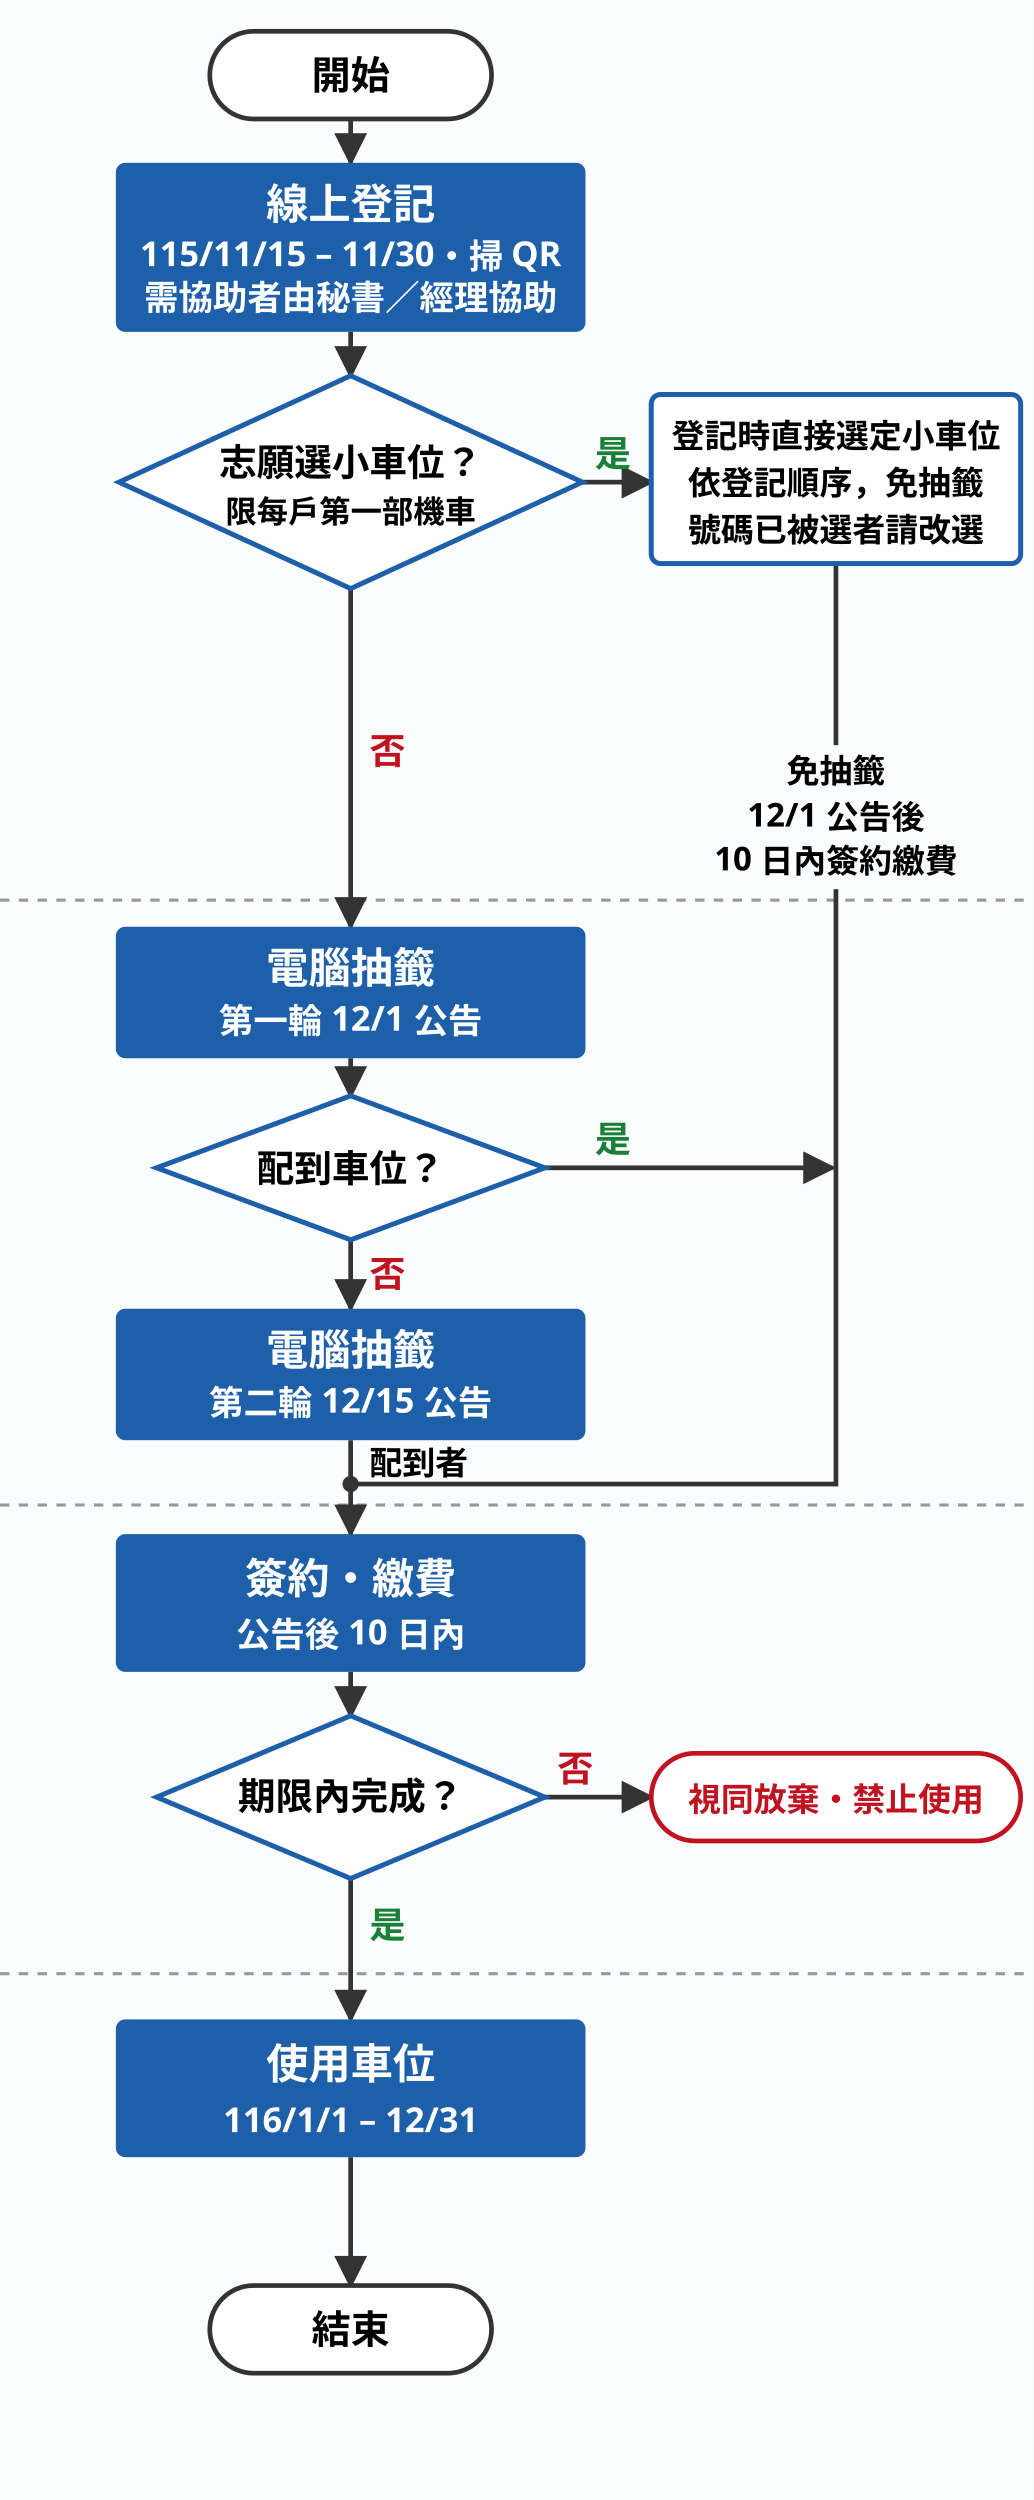
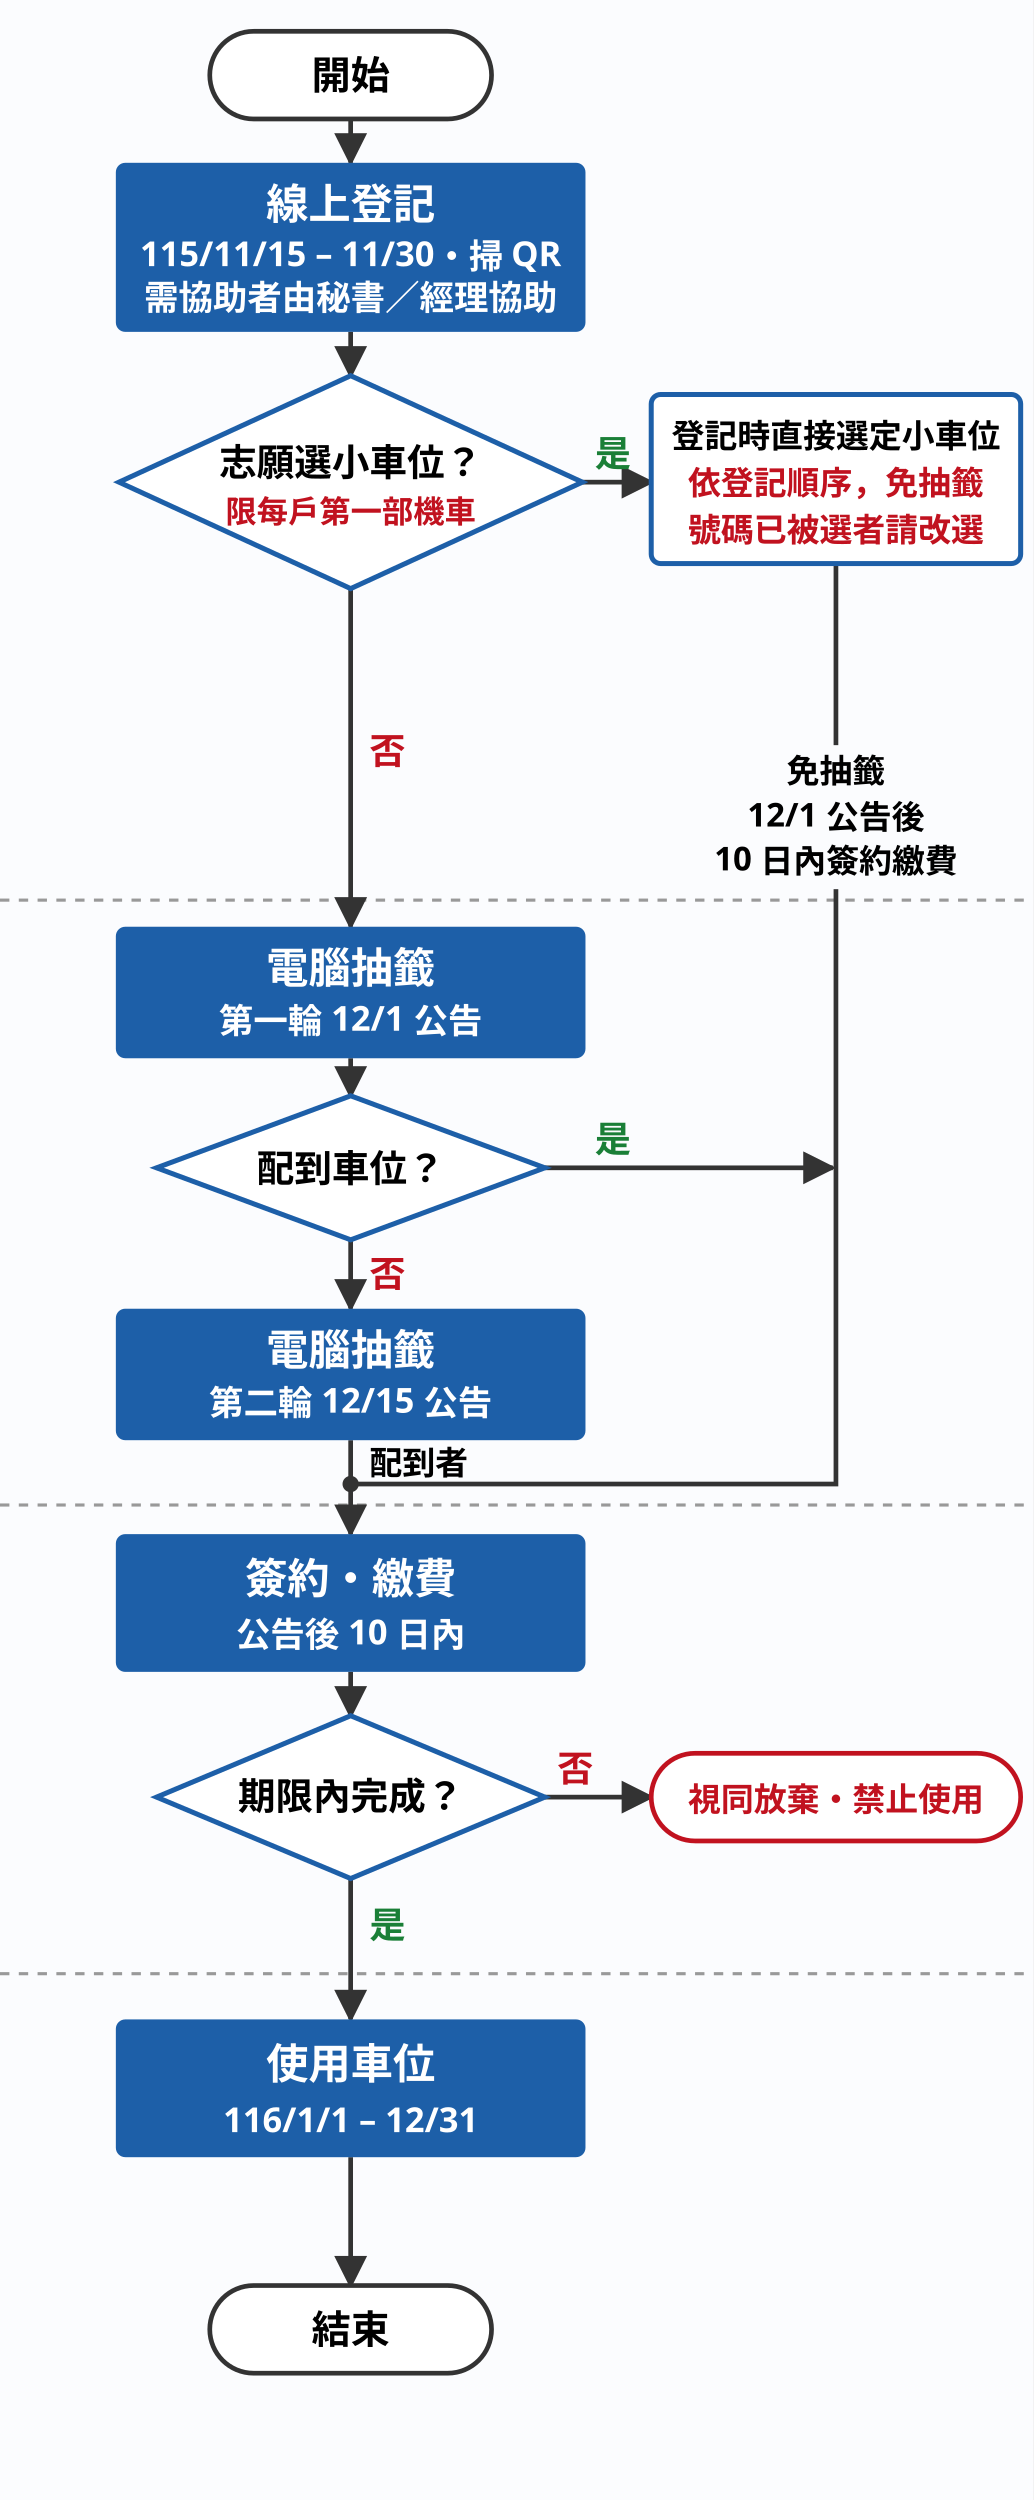
<svg xmlns="http://www.w3.org/2000/svg" viewBox="0 0 330 798.5" font-family="Microsoft JhengHei, PingFang TC, sans-serif" font-size="12">
  <defs>
    <marker id="ah" viewBox="0 0 10 10" refX="9" refY="5" markerWidth="7" markerHeight="7" orient="auto-start-reverse">
      <path d="M0 0L10 5L0 10z" fill="#333" />
    </marker>
  </defs>
  <rect width="330" height="798.5" fill="#fbfcfe" />
  <g stroke="#999" stroke-dasharray="3 3">
    <line x1="0" y1="287.5" x2="330" y2="287.5" />
    <line x1="0" y1="480.7" x2="330" y2="480.7" />
    <line x1="0" y1="630.4" x2="330" y2="630.4" />
  </g>
  <g stroke="#333" stroke-width="1.5" fill="none" marker-end="url(#ah)">
    <line x1="112" y1="38" x2="112" y2="52" />
    <line x1="112" y1="106" x2="112" y2="120" />
    <line x1="186" y1="154" x2="208" y2="154" />
    <line x1="112" y1="188" x2="112" y2="296" />
    <line x1="112" y1="338" x2="112" y2="350" />
    <line x1="174" y1="373" x2="266" y2="373" />
    <line x1="112" y1="396" x2="112" y2="418" />
    <line x1="112" y1="460" x2="112" y2="490" />
    <line x1="112" y1="534" x2="112" y2="548" />
    <line x1="174" y1="574" x2="208" y2="574" />
    <line x1="112" y1="600" x2="112" y2="645" />
    <line x1="112" y1="689" x2="112" y2="730" />
  </g>
  <path d="M267 180V474H112" stroke="#333" stroke-width="1.5" fill="none" />
  <circle cx="112" cy="474" r="2.6" fill="#333" />
  <g font-size="11.5" fill="#c1121f" font-weight="bold">
    <text x="190" y="149" fill="#1a7f37">是</text>
    <text x="118" y="244">否</text>
    <text x="190" y="368" fill="#1a7f37">是</text>
    <text x="118" y="411">否</text>
    <text x="178" y="569">否</text>
    <text x="118" y="619" fill="#1a7f37">是</text>
  </g>
  <rect x="222" y="238" width="90" height="46" fill="#fbfcfe" />
  <g text-anchor="middle" font-size="10.5" font-weight="bold">
    <text x="267" y="250">免抽籤</text>
    <text x="267" y="264">12/1 公告後</text>
    <text x="267" y="278">10 日內簽約繳費</text>
  </g>
  <text x="118" y="471" font-size="10.5" font-weight="bold">配到者</text>
  <rect x="67" y="10" width="90" height="28" rx="14" fill="#fff" stroke="#333" stroke-width="1.5" />
  <text x="112" y="28.5" text-anchor="middle" font-size="12.5" font-weight="bold">開始</text>
  <rect x="37" y="52" width="150" height="54" rx="3" fill="#1d5fa8" />
  <g text-anchor="middle" fill="#fff" font-weight="bold">
    <text x="112" y="70" font-size="13.5">線上登記</text>
    <text x="112" y="85" font-size="11">115/11/15 – 11/30・掃 QR</text>
    <text x="112" y="99" font-size="11">需協助者由秘書／經理協助</text>
  </g>
  <path d="M112 120L186 154L112 188L38 154Z" fill="#fff" stroke="#1d5fa8" stroke-width="1.6" />
  <text x="112" y="152" text-anchor="middle" font-size="12" font-weight="bold">志願選小車位？</text>
-   <text x="112" y="167" text-anchor="middle" font-size="10" font-weight="bold">限每戶第一部機車</text>
+   <text x="112" y="167" text-anchor="middle" font-size="10" font-weight="bold" fill="#c1121f">限每戶第一部機車</text>
  <rect x="208" y="126" width="118" height="54" rx="3" fill="#fff" stroke="#1d5fa8" stroke-width="1.6" />
  <g text-anchor="middle" font-size="10.5" font-weight="bold">
    <text x="267" y="143">登記時直接選定小車位</text>
-     <text x="267" y="158">依登記順序，免抽籤</text>
-     <text x="267" y="173">號碼已被選者請改選</text>
+     <text x="267" y="158" fill="#c1121f">依登記順序，免抽籤</text>
+     <text x="267" y="173" fill="#c1121f">號碼已被選者請改選</text>
  </g>
  <rect x="37" y="296" width="150" height="42" rx="3" fill="#1d5fa8" />
  <g text-anchor="middle" fill="#fff" font-weight="bold">
    <text x="112" y="314" font-size="13.5">電腦抽籤</text>
    <text x="112" y="330" font-size="11">第一輪 12/1 公告</text>
  </g>
  <path d="M112 350L174 373L112 396L50 373Z" fill="#fff" stroke="#1d5fa8" stroke-width="1.6" />
  <text x="112" y="377.5" text-anchor="middle" font-size="12" font-weight="bold">配到車位？</text>
  <rect x="37" y="418" width="150" height="42" rx="3" fill="#1d5fa8" />
  <g text-anchor="middle" fill="#fff" font-weight="bold">
    <text x="112" y="436" font-size="13.5">電腦抽籤</text>
    <text x="112" y="452" font-size="11">第二輪 12/15 公告</text>
  </g>
  <rect x="37" y="490" width="150" height="44" rx="3" fill="#1d5fa8" />
  <g text-anchor="middle" fill="#fff" font-weight="bold">
    <text x="112" y="509" font-size="13.5">簽約・繳費</text>
    <text x="112" y="526" font-size="11">公告後 10 日內</text>
  </g>
  <path d="M112 548L174 574L112 600L50 574Z" fill="#fff" stroke="#1d5fa8" stroke-width="1.6" />
  <text x="112" y="578" text-anchor="middle" font-size="12" font-weight="bold">期限內完成？</text>
  <rect x="208" y="560" width="118" height="28" rx="14" fill="#fff" stroke="#c1121f" stroke-width="1.5" />
  <text x="267" y="578.5" text-anchor="middle" font-size="10.5" font-weight="bold" fill="#c1121f">視同放棄・禁止使用</text>
  <rect x="37" y="645" width="150" height="44" rx="3" fill="#1d5fa8" />
  <g text-anchor="middle" fill="#fff" font-weight="bold">
    <text x="112" y="664" font-size="13.5">使用車位</text>
    <text x="112" y="681" font-size="11">116/1/1 – 12/31</text>
  </g>
  <rect x="67" y="730" width="90" height="28" rx="14" fill="#fff" stroke="#333" stroke-width="1.5" />
  <text x="112" y="748.5" text-anchor="middle" font-size="12.5" font-weight="bold">結束</text>
</svg>
